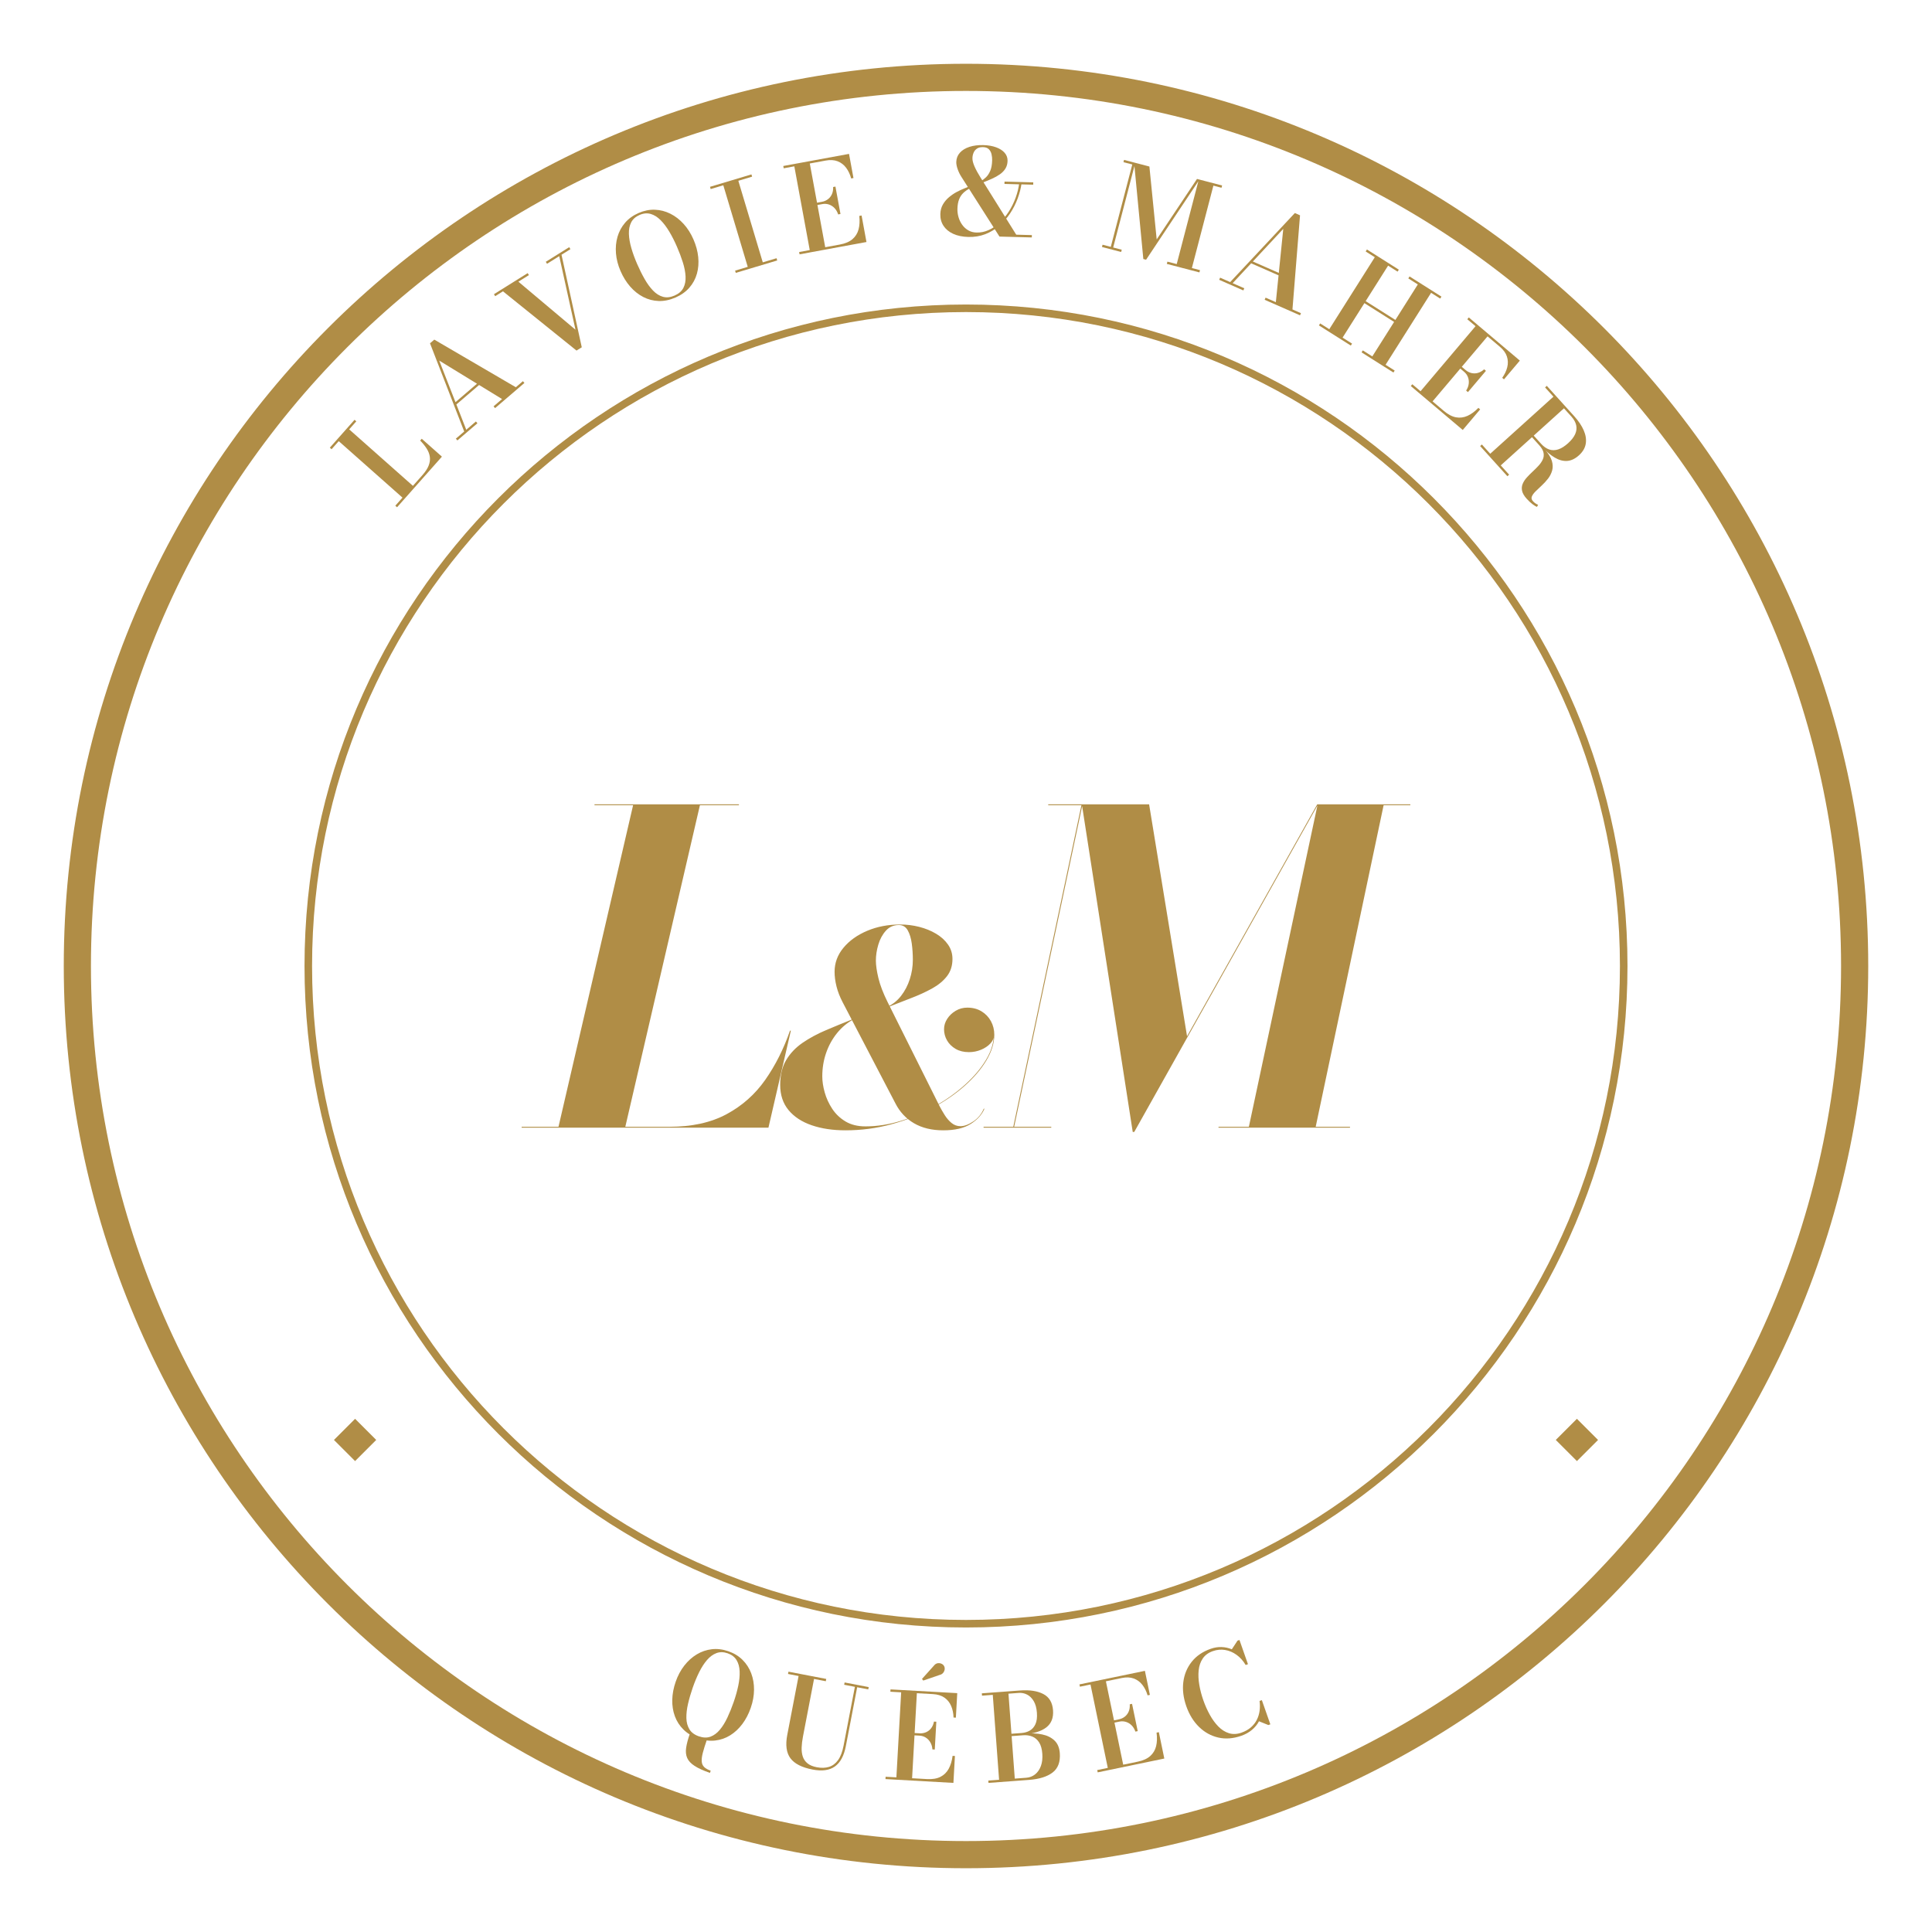
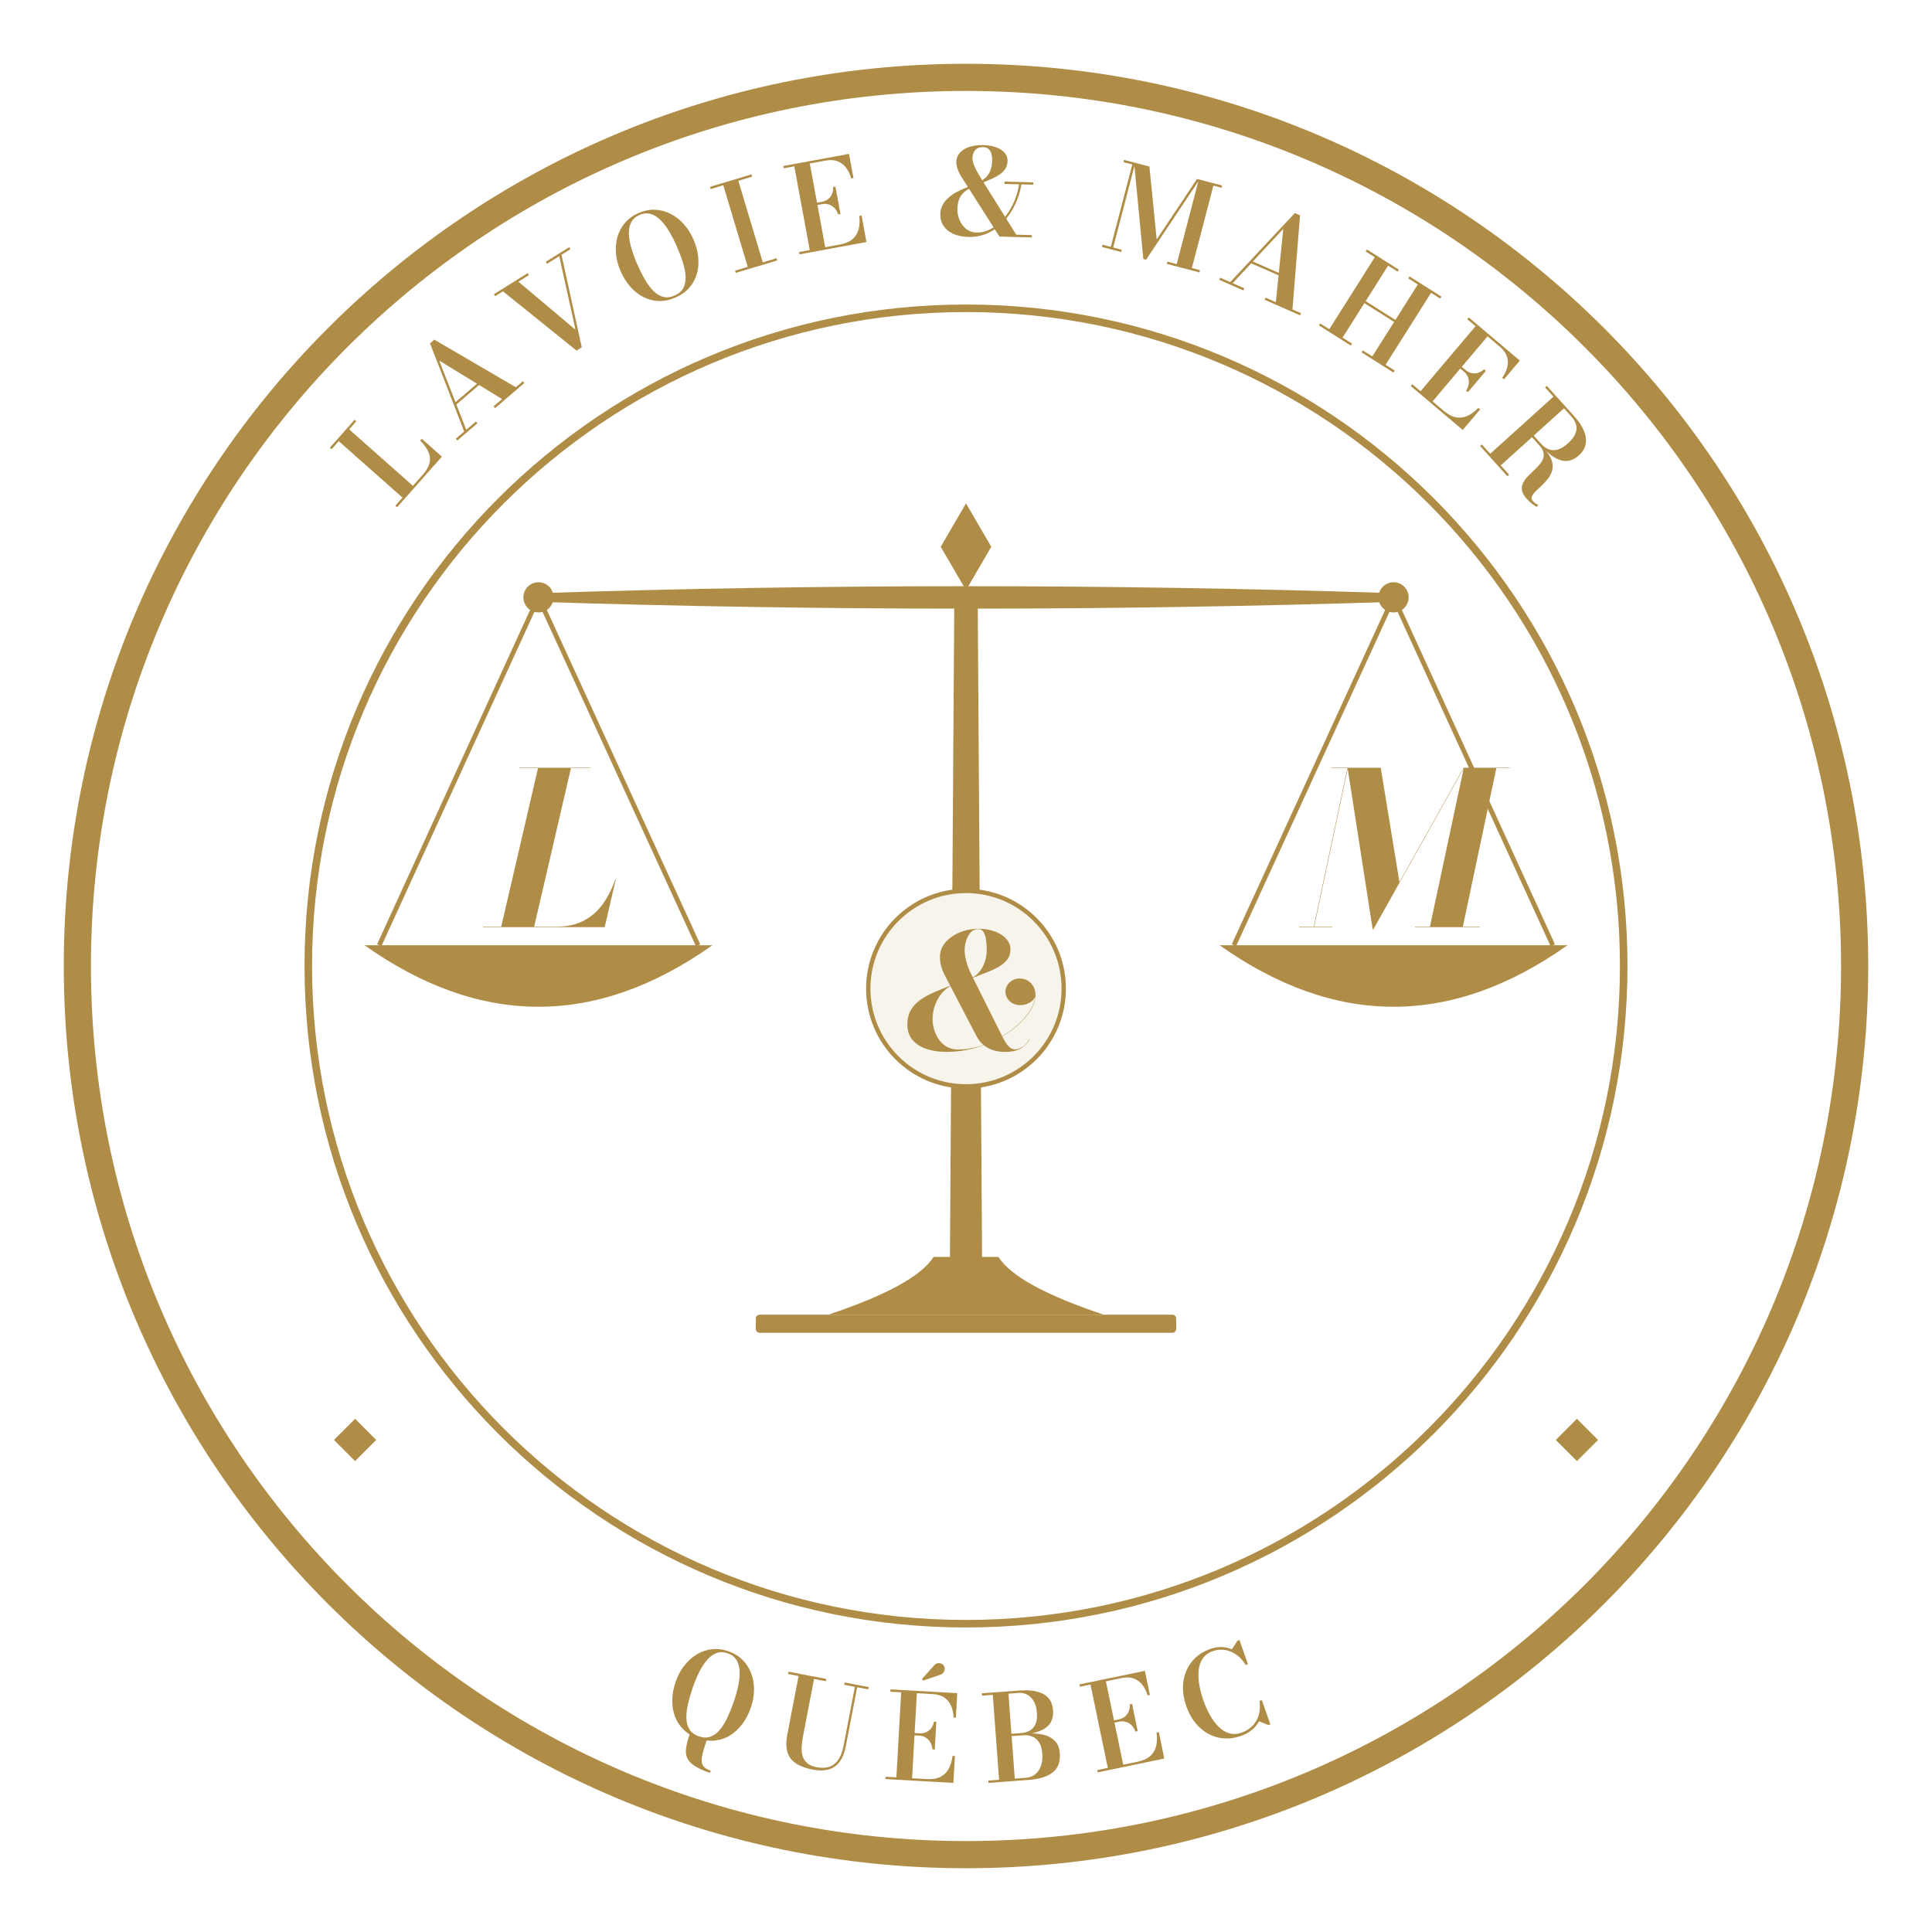
<svg xmlns="http://www.w3.org/2000/svg" viewBox="0 0 512 512" role="img" aria-label="Lavoie&amp;Maher, inc.">
  <defs>
    <linearGradient id="lfg" x1=".1" y1="0" x2=".9" y2="1">
      <stop offset="0" stop-color="#F6EAC6" />
      <stop offset=".38" stop-color="#D9BE84" />
      <stop offset=".7" stop-color="#A9894C" />
      <stop offset="1" stop-color="#E9D6A4" />
    </linearGradient>
  </defs>
  <circle cx="256.0" cy="256.0" r="235.5" fill="none" stroke="#B08D46" stroke-width="7.2" />
  <circle cx="256.0" cy="256.0" r="174.3" fill="none" stroke="#B08D46" stroke-width="2.0" />
  <g class="lm-t">
    <path d="M52.1 0.0V-39.0H232.4V-1461.0H52.1V-1500.0H674.397V-1461.0H495.097V-39.0H736.6Q849.8 -39.0 925 -67.5Q1000.2 -96.0 1045.55 -149.5Q1090.899 -203.0 1112.949 -279.0Q1134.999 -355.0 1141.598 -450.0H1181.298V0.0Z" transform="translate(102.65 120.10) rotate(-48.454) translate(-9.84 11.43) scale(0.01587)" fill="#B08D46" />
    <path d="M417.601 -466.9V-505.9H1045.801V-466.9ZM854.998 -1529.0 1371.298 -39.0H1526.398V0.0H881.301V-39.0H1068.302L689.701 -1209.202L280.7 -39.0H492.7V0.0H52.1V-39.0H235.489L760.6 -1529.0Z" transform="translate(122.65 100.43) rotate(-40.603) translate(-12.52 11.43) scale(0.01587)" fill="#B08D46" />
    <path d="M1530.998 -1500.0V-1461.0H1355.298L823.098 29.0H719.801L202.401 -1461.0H49.401V-1500.0H713.397V-1461.0H506.097L889.598 -275.298L1310.598 -1461.0H1070.098V-1500.0Z" transform="translate(147.43 82.23) rotate(-31.997) translate(-12.54 11.43) scale(0.01587)" fill="#B08D46" />
    <path d="M765.699 20.0Q609.2 20.0 486 -38.75Q362.8 -97.5 276.85 -202.9Q190.9 -308.3 146.3 -448.1Q101.7 -587.9 101.7 -750.0Q101.7 -912.1 149.15 -1051.9Q196.6 -1191.7 284.2 -1297.1Q371.8 -1402.5 494 -1461.25Q616.2 -1520.0 765.699 -1520.0Q915.199 -1520.0 1037.049 -1461.25Q1158.899 -1402.5 1246.849 -1297.1Q1334.799 -1191.7 1381.898 -1051.9Q1428.998 -912.1 1428.998 -750.0Q1428.998 -587.9 1384.398 -448.1Q1339.799 -308.3 1254.199 -202.9Q1168.599 -97.5 1045.399 -38.75Q922.199 20.0 765.699 20.0ZM765.699 -16.3Q880.8 -16.3 951.85 -74.75Q1022.901 -133.2 1061.451 -235.4Q1100.001 -337.601 1113.851 -470.101Q1127.701 -602.6 1127.701 -750.0Q1127.701 -897.4 1110.851 -1029.899Q1094.001 -1162.399 1053.951 -1264.6Q1013.901 -1366.8 943.5 -1425.25Q873.1 -1483.7 765.699 -1483.7Q658.599 -1483.7 588.048 -1425.25Q517.498 -1366.8 477.098 -1264.6Q436.698 -1162.399 419.848 -1029.899Q402.997 -897.4 402.997 -750.0Q402.997 -602.6 417.198 -470.101Q431.398 -337.601 469.598 -235.4Q507.798 -133.2 579.548 -74.75Q651.299 -16.3 765.699 -16.3Z" transform="translate(174.29 68.09) rotate(-23.500) translate(-12.13 11.43) scale(0.01587)" fill="#B08D46" />
    <path d="M52.1 0.0V-39.0H272.4V-1461.0H52.1V-1500.0H774.397V-1461.0H534.397V-39.0H774.397V0.0Z" transform="translate(197.20 59.72) rotate(-16.677) translate(-6.56 11.43) scale(0.01587)" fill="#B08D46" />
    <path d="M52.1 0.0V-39.0H232.4V-1461.0H52.1V-1500.0H1168.298V-1090.0H1129.298Q1120.299 -1197.0 1078.549 -1281.0Q1036.8 -1365.0 959.05 -1413.0Q881.3 -1461.0 764.3 -1461.0H495.097V-39.0H743.6Q880.6 -39.0 966.7 -89.0Q1052.8 -139.0 1096.549 -231.0Q1140.299 -323.0 1149.298 -450.0H1188.298V0.0ZM806.998 -538.701Q797.998 -605.701 765.748 -654.351Q733.499 -703 684.899 -729.65Q636.299 -756.3 579.299 -756.3H445.298V-795.0H579.299Q636.299 -795.0 684.899 -819.35Q733.499 -843.7 765.748 -890.349Q797.998 -936.999 806.998 -1003.999H846.298V-538.701Z" transform="translate(218.89 54.49) rotate(-10.434) translate(-10.05 11.43) scale(0.01587)" fill="#B08D46" />
    <path d="M1076 0.0 414 -980.0Q375 -1037.0 348.5 -1105.85Q322 -1174.7 322 -1226.7Q322 -1316.7 378.35 -1382.7Q434.699 -1448.7 534.849 -1484.35Q634.999 -1520.0 765.998 -1520.0Q887.997 -1520.0 980.847 -1488.65Q1073.697 -1457.3 1125.597 -1400.5Q1177.497 -1343.7 1177.497 -1266.7Q1177.497 -1192.599 1145.097 -1137.499Q1112.697 -1082.399 1056.047 -1040.149Q999.397 -997.899 925.847 -962.699Q852.297 -927.499 769.697 -892.499L747.997 -920.699Q784.298 -944.399 824.448 -983.899Q864.599 -1023.4 892.299 -1091.75Q919.999 -1160.1 919.999 -1269Q919.999 -1320.899 907.099 -1370.7Q894.199 -1420.5 860.399 -1453.1Q826.599 -1485.7 762.998 -1485.7Q699.498 -1485.7 661.547 -1458.75Q623.597 -1431.8 606.797 -1388.65Q589.997 -1345.499 589.997 -1297.299Q589.997 -1240.799 628.997 -1158.4Q667.997 -1076.0 731.997 -980.0L1354.697 -39.0H1615.997V0.0ZM555.999 20.0Q408 20.0 301.05 -26.05Q194.1 -72.1 136.45 -155.45Q78.8 -238.8 78.8 -350.2Q78.8 -441.4 118.1 -512.55Q157.4 -583.7 218.1 -636.85Q278.8 -690 344.45 -726.9Q410.1 -763.8 464.45 -786.85Q518.8 -809.9 543.6 -821.5L560.1 -791.9Q497.599 -757.599 453.049 -712.449Q408.498 -667.298 385.148 -602.798Q361.797 -538.297 361.797 -444.996Q361.797 -374.797 383.748 -305.947Q405.698 -237.098 448.198 -180.798Q490.698 -124.499 551.747 -90.899Q612.797 -57.299 689.997 -57.299Q795.497 -57.299 892.698 -104.1Q989.898 -150.9 1073.698 -233.45Q1157.498 -316.0 1222.448 -424.45Q1287.398 -532.9 1329.048 -657.05Q1370.698 -781.2 1383.298 -910.0H1422.698Q1407.998 -776.6 1362.548 -643.4Q1317.098 -510.2 1242.598 -391.05Q1168.098 -271.9 1066.248 -179.25Q964.398 -86.6 836.498 -33.3Q708.599 20.0 555.999 20.0ZM1135.998 -881.0V-920.0H1615.998V-881.0Z" transform="translate(261.40 51.17) rotate(1.511) translate(-13.30 11.43) scale(0.01587)" fill="#B08D46" />
    <path d="M781.4 20.0 225.4 -1500.0H489.397L914.599 -353.096L1311 -1500.0H1353.3L828.9 20.0ZM245.7 -1500.0V-39.0H393.4V0.0H62.4V-39.0H204.4V-1461.0H52.1V-1500.0ZM1744.298 -1500.0V-1461.0H1603.998V-39.0H1744.298V0.0H1181.6V-39.0H1342.3V-1500.0Z" transform="translate(307.75 57.74) rotate(14.628) translate(-14.25 11.43) scale(0.01587)" fill="#B08D46" />
    <path d="M417.601 -466.9V-505.9H1045.801V-466.9ZM854.998 -1529.0 1371.298 -39.0H1526.398V0.0H881.301V-39.0H1068.302L689.701 -1209.202L280.7 -39.0H492.7V0.0H52.1V-39.0H235.489L760.6 -1529.0Z" transform="translate(338.40 68.39) rotate(23.711) translate(-12.52 11.43) scale(0.01587)" fill="#B08D46" />
    <path d="M1524.397 -1500.0V-1461.0H1344.397V-39.0H1524.397V0.0H894.4V-39.0H1082.4V-720.3H495.097V-39.0H682.398V0.0H52.1V-39.0H232.4V-1461.0H52.1V-1500.0H682.398V-1461.0H495.097V-759.7H1082.4V-1461.0H894.4V-1500.0Z" transform="translate(365.51 82.82) rotate(32.308) translate(-12.51 11.43) scale(0.01587)" fill="#B08D46" />
    <path d="M52.1 0.0V-39.0H232.4V-1461.0H52.1V-1500.0H1168.298V-1090.0H1129.298Q1120.299 -1197.0 1078.549 -1281.0Q1036.8 -1365.0 959.05 -1413.0Q881.3 -1461.0 764.3 -1461.0H495.097V-39.0H743.6Q880.6 -39.0 966.7 -89.0Q1052.8 -139.0 1096.549 -231.0Q1140.299 -323.0 1149.298 -450.0H1188.298V0.0ZM806.998 -538.701Q797.998 -605.701 765.748 -654.351Q733.499 -703 684.899 -729.65Q636.299 -756.3 579.299 -756.3H445.298V-795.0H579.299Q636.299 -795.0 684.899 -819.35Q733.499 -843.7 765.748 -890.349Q797.998 -936.999 806.998 -1003.999H846.298V-538.701Z" transform="translate(388.30 99.53) rotate(40.215) translate(-10.05 11.43) scale(0.01587)" fill="#B08D46" />
    <path d="M412.7 -757.6V-780.9H706.401Q802.401 -780.9 868.251 -818Q934.101 -855.1 967.601 -930.5Q1001.101 -1005.9 1001.101 -1120.9Q1001.101 -1235.9 967.601 -1311.4Q934.101 -1386.9 868.251 -1423.95Q802.401 -1461.0 706.401 -1461.0H52.1V-1500.0H736.399Q896.399 -1500.0 1017.149 -1459.4Q1137.898 -1418.8 1205.298 -1334.85Q1272.698 -1250.9 1272.698 -1120.9Q1272.698 -990.9 1209.448 -910.9Q1146.198 -830.9 1026.299 -794.25Q906.399 -757.6 736.399 -757.6ZM52.1 0.0V-39.0H731.098V0.0ZM260.401 -21.0V-1476.3H522.398V-21.0ZM1226.399 13Q1130.4 13 1076.05 -18.8Q1021.7 -50.6 996.4 -104.55Q971.101 -158.5 964.101 -225.6Q957.101 -292.7 956.251 -364.3Q955.401 -435.9 949.301 -503Q943.201 -570.1 920.401 -624.05Q897.6 -678 846 -709.8Q794.4 -741.6 702.4 -741.6H412.7V-762.6H814.397Q954.698 -762.6 1037.098 -723.45Q1119.498 -684.3 1160.698 -619.3Q1201.898 -554.3 1215.698 -477.15Q1229.498 -400 1230.248 -322.85Q1230.998 -245.7 1234.048 -180.7Q1237.098 -115.7 1255.898 -76.55Q1274.698 -37.4 1325.598 -37.4Q1357.598 -37.4 1382.998 -44.05Q1408.398 -50.7 1428.698 -60.7L1442.398 -23.4Q1418.398 -10.4 1360.498 1.3Q1302.599 13 1226.399 13Z" transform="translate(408.07 118.67) rotate(47.915) translate(-11.77 11.43) scale(0.01587)" fill="#B08D46" />
    <path d="M1140.998 500.0Q965.399 500.0 859.549 473.5Q753.7 447 699.95 388.45Q646.2 329.9 627.951 233.2Q609.701 136.5 609.701 -4.6Q686.7 8.4 761.499 8.4Q836.299 8.4 911.398 -4.6Q911.398 131.4 918.698 221.6Q925.998 311.8 948.748 364.35Q971.498 416.9 1017.598 438.95Q1063.698 461.0 1140.998 461.0ZM765.699 20.0Q609.2 20.0 486 -38.75Q362.8 -97.5 276.85 -202.9Q190.9 -308.3 146.3 -448.1Q101.7 -587.9 101.7 -750.0Q101.7 -912.1 149.15 -1051.9Q196.6 -1191.7 284.2 -1297.1Q371.8 -1402.5 494 -1461.25Q616.2 -1520.0 765.699 -1520.0Q915.199 -1520.0 1037.049 -1461.25Q1158.899 -1402.5 1246.849 -1297.1Q1334.799 -1191.7 1381.898 -1051.9Q1428.998 -912.1 1428.998 -750.0Q1428.998 -587.9 1384.398 -448.1Q1339.799 -308.3 1254.199 -202.9Q1168.599 -97.5 1045.399 -38.75Q922.199 20.0 765.699 20.0ZM765.699 -16.3Q880.8 -16.3 951.85 -74.75Q1022.901 -133.2 1061.451 -235.4Q1100.001 -337.601 1113.851 -470.101Q1127.701 -602.6 1127.701 -750.0Q1127.701 -897.4 1110.851 -1029.899Q1094.001 -1162.399 1053.951 -1264.6Q1013.901 -1366.8 943.5 -1425.25Q873.1 -1483.7 765.699 -1483.7Q658.599 -1483.7 588.048 -1425.25Q517.498 -1366.8 477.098 -1264.6Q436.698 -1162.399 419.848 -1029.899Q402.997 -897.4 402.997 -750.0Q402.997 -602.6 417.198 -470.101Q431.398 -337.601 469.598 -235.4Q507.798 -133.2 579.548 -74.75Q651.299 -16.3 765.699 -16.3Z" transform="translate(188.84 449.58) rotate(19.133) translate(-12.13 11.43) scale(0.01587)" fill="#B08D46" />
    <path d="M1412.199 -1500.0V-1461.0H1223.499V-460.0Q1223.499 -213.0 1108.249 -92.0Q992.999 29.0 751.499 29.0Q479 29.0 353.25 -86.0Q227.5 -201.0 227.5 -460.0V-1461.0H47.9V-1500.0H690.197V-1461.0H490.197V-480.0Q490.197 -381.0 503.197 -297.25Q516.198 -213.5 550.848 -152.05Q585.498 -90.6 649.198 -56.35Q712.898 -22.1 813.998 -22.1Q928.999 -22.1 1012.049 -66.1Q1095.099 -110.1 1139.999 -206.4Q1184.899 -302.7 1184.899 -460.0V-1461.0H1002.699V-1500.0Z" transform="translate(217.32 457.22) rotate(10.882) translate(-11.66 11.43) scale(0.01587)" fill="#B08D46" />
    <path d="M52.1 0.0V-39.0H232.4V-1461.0H52.1V-1500.0H1168.298V-1090.0H1129.298Q1120.299 -1197.0 1078.549 -1281.0Q1036.8 -1365.0 959.05 -1413.0Q881.3 -1461.0 764.3 -1461.0H495.097V-39.0H743.6Q880.6 -39.0 966.7 -89.0Q1052.8 -139.0 1096.549 -231.0Q1140.299 -323.0 1149.298 -450.0H1188.298V0.0ZM806.998 -538.701Q797.998 -605.701 765.748 -654.351Q733.499 -703 684.899 -729.65Q636.299 -756.3 579.299 -756.3H445.298V-795.0H579.299Q636.299 -795.0 684.899 -819.35Q733.499 -843.7 765.748 -890.349Q797.998 -936.999 806.998 -1003.999H846.298V-538.701ZM589.6 -1677.7 567.4 -1704.4 752.301 -1935Q778.3 -1972.299 812.15 -1979.999Q845.999 -1987.699 876.899 -1976.049Q907.798 -1964.399 922.198 -1940.799Q939.098 -1915.199 936.148 -1882.9Q933.198 -1850.6 913.549 -1824.201Q893.899 -1797.801 858.3 -1787.301Z" transform="translate(244.51 460.58) rotate(3.213) translate(-10.05 11.43) scale(0.01587)" fill="#B08D46" />
    <path d="M52.1 0.0V-39.0H688.399Q771.399 -39.0 838.549 -84.5Q905.7 -130.0 945.05 -215.5Q984.4 -301.0 984.4 -420.0Q984.4 -539.0 945.05 -611.85Q905.7 -684.7 838.549 -717.7Q771.399 -750.7 688.399 -750.7H460.398V-776.0H733.098Q883.098 -776.0 1006.347 -740.55Q1129.597 -705.1 1202.997 -624.55Q1276.397 -544 1276.397 -408Q1276.397 -187.5 1132.497 -93.75Q988.597 0.0 733.098 0.0ZM232.4 -16.8V-1483.2H495.097V-16.8ZM460.398 -764.0V-790.0H668.399Q741.399 -790.0 804.549 -820.0Q867.7 -850.0 906.4 -920.0Q945.1 -990.0 945.1 -1109.0Q945.1 -1228.0 906.4 -1306.0Q867.7 -1384.0 804.549 -1422.5Q741.399 -1461.0 668.399 -1461.0H52.1V-1500.0H692.698Q932.897 -1500.0 1074.797 -1412.5Q1216.697 -1325.0 1216.697 -1130.0Q1216.697 -940.2 1082.447 -852.1Q948.197 -764.0 692.698 -764.0Z" transform="translate(271.19 460.34) rotate(-4.252) translate(-10.93 11.43) scale(0.01587)" fill="#B08D46" />
    <path d="M52.1 0.0V-39.0H232.4V-1461.0H52.1V-1500.0H1168.298V-1090.0H1129.298Q1120.299 -1197.0 1078.549 -1281.0Q1036.8 -1365.0 959.05 -1413.0Q881.3 -1461.0 764.3 -1461.0H495.097V-39.0H743.6Q880.6 -39.0 966.7 -89.0Q1052.8 -139.0 1096.549 -231.0Q1140.299 -323.0 1149.298 -450.0H1188.298V0.0ZM806.998 -538.701Q797.998 -605.701 765.748 -654.351Q733.499 -703 684.899 -729.65Q636.299 -756.3 579.299 -756.3H445.298V-795.0H579.299Q636.299 -795.0 684.899 -819.35Q733.499 -843.7 765.748 -890.349Q797.998 -936.999 806.998 -1003.999H846.298V-538.701Z" transform="translate(297.61 456.63) rotate(-11.717) translate(-10.05 11.43) scale(0.01587)" fill="#B08D46" />
    <path d="M804.999 20.0Q590 20.0 432.05 -80.0Q274.1 -180.0 187.9 -354.0Q101.7 -528.0 101.7 -750.0Q101.7 -973.0 187.9 -1146.5Q274.1 -1320.0 432.05 -1420.0Q590 -1520.0 804.999 -1520.0Q900.5 -1520.0 984.55 -1487.3Q1068.6 -1454.6 1133.6 -1395.3L1270.899 -1500.0H1305.599V-1071.701H1264.999Q1240.5 -1192.901 1177.2 -1282.8Q1113.9 -1372.7 1023.35 -1422.1Q932.799 -1471.5 824.999 -1471.5Q706.099 -1471.5 624.599 -1410.8Q543.098 -1350.1 494.748 -1246.9Q446.398 -1143.7 424.698 -1015.0Q402.997 -886.3 402.997 -750.0Q402.997 -614.0 424.698 -485.15Q446.398 -356.3 494.748 -253.1Q543.098 -149.9 624.599 -89.2Q706.099 -28.5 824.999 -28.5Q923.699 -28.5 1001.35 -59.2Q1079 -89.9 1136.5 -144.65Q1194 -199.4 1231.05 -272.05Q1268.099 -344.699 1285.299 -428.299H1325.899V0.0H1290.599L1164.1 -111.1Q1097.9 -49.8 1006.4 -14.9Q914.9 20.0 804.999 20.0Z" transform="translate(323.81 449.36) rotate(-19.326) translate(-11.44 11.43) scale(0.01587)" fill="#B08D46" />
-     <path d="M94.1 376.0L99.7 381.6L94.1 387.2L88.5 381.6Z" fill="#B08D46" />
-     <path d="M417.9 376.0L423.5 381.6L417.9 387.2L412.3 381.6Z" fill="#B08D46" />
  </g>
+   <path d="M94.1 376.0L99.7 381.6L94.1 387.2L88.5 381.6Z" fill="#B08D46" />
+   <path d="M417.9 376.0L423.5 381.6L417.9 387.2L412.3 381.6Z" fill="#B08D46" />
  <g class="lm-m">
-     <path d="M75 0 423 -1500H733L385 0ZM-95 0V-4H590Q747 -4 855.75 -62.5Q964.5 -121.0 1035.25 -222.0Q1106 -323 1150 -450H1154L1050 0ZM243 -1496V-1500H913V-1496Z" transform="translate(143.67 298.84) scale(0.05712)" fill="#B08D46" />
-     <path d="M1260 20Q1132 20 1041.5 -32.75Q951.0 -85.5 902 -182L507 -939Q476.0 -998.5 461.5 -1056.25Q447 -1114 447 -1166Q447 -1266 513.5 -1346.0Q580 -1426 691.5 -1473.0Q803 -1520 938 -1520Q1010.5 -1520.0 1080.25 -1502.25Q1150.0 -1484.5 1206.25 -1451.0Q1262.5 -1417.5 1295.75 -1369.75Q1329 -1322 1329 -1262Q1329 -1186 1287.75 -1133.0Q1246.5 -1080.0 1176.5 -1041.25Q1106.5 -1002.5 1019.25 -969.25Q932 -936 840.5 -899.5L840 -903Q901.5 -931.0 944.25 -985.75Q987.0 -1040.5 1009.75 -1111.0Q1032.5 -1181.5 1032.5 -1256.0Q1032.5 -1318.0 1024.5 -1377.5Q1016.5 -1437.0 994.25 -1476.5Q972 -1516 928 -1516Q869 -1516 830.75 -1473.5Q792.5 -1431.0 774.25 -1369.5Q756 -1308 756 -1250Q756 -1198 775.0 -1118.75Q794.0 -1039.5 844 -939L1233 -160Q1249.5 -128.0 1271.5 -93.25Q1293.5 -58.5 1322.5 -34.75Q1351.5 -11.0 1389 -11Q1432 -11 1485.25 -46.75Q1538.5 -82.5 1563.5 -142.5L1568 -141Q1540 -75 1465.0 -27.5Q1390 20 1260 20ZM529 20Q386 20 275.5 -18.0Q165 -56 102.5 -131.5Q40 -207 40 -320Q40.0 -430.5 85.0 -506.0Q130.0 -581.5 207.5 -634.75Q285 -688 383.5 -729.75Q482.0 -771.5 590.0 -814.5L590.5 -811.5Q518.5 -773.0 465.5 -707.5Q412.5 -642.0 383.75 -559.25Q355.0 -476.5 355 -384Q355.0 -328.5 373.0 -264.0Q391.0 -199.5 429.25 -141.25Q467.5 -83.0 529.0 -46.25Q590.5 -9.5 678.0 -9.5Q809.0 -9.5 944.25 -51.25Q1079.5 -93.0 1203.75 -164.0Q1328 -235 1425.75 -323.75Q1523.5 -412.5 1580.75 -508.5Q1638.0 -604.5 1638.0 -694.5H1640.0Q1640.0 -659.5 1612.75 -630.0Q1585.5 -600.5 1542.5 -582.75Q1499.5 -565.0 1452 -565Q1394.5 -565.0 1352.75 -589.25Q1311.0 -613.5 1288.5 -652.5Q1266.0 -691.5 1266.0 -736.5Q1266.0 -777.5 1289.75 -814.25Q1313.5 -851.0 1353.25 -874.5Q1393 -898 1440 -898Q1500.5 -898.0 1546.0 -870.5Q1591.5 -843.0 1616.75 -796.75Q1642.0 -750.5 1642.0 -694.5Q1642 -603 1583.25 -504.0Q1524.5 -405.0 1419.0 -311.75Q1313.5 -218.5 1173.25 -143.75Q1033 -69 868.75 -24.5Q704.5 20.0 529 20Z" transform="translate(205.34 298.84) scale(0.03542)" fill="#B08D46" />
-     <path d="M637 20 401 -1500H713L889 -424L1493 -1500H1497L644 20ZM-55 0V-4H259V0ZM82 0 399 -1496H245V-1500H404L86 0ZM1035 0V-4H1645V0ZM1175 0 1495 -1500H1925V-1496H1801L1485 0Z" transform="translate(263.80 298.84) scale(0.05712)" fill="#B08D46" />
+     <path d="M252.9 158.3L259.1 158.3L260.3 338.8L251.7 338.8Z" fill="#B08D46" />
+     <path d="M219.5 348.4Q242.6 340.7 247.4 333.1L264.6 333.1Q269.4 340.7 292.5 348.4Z" fill="#B08D46" />
+     <rect x="200.3" y="348.4" width="111.4" height="4.8" rx="1.0" fill="#B08D46" />
+     <path d="M142.7 157.2Q256.0 153.5 369.3 157.2L369.3 159.5Q256.0 163.1 142.7 159.5Z" fill="#B08D46" />
+     <path d="M256.0 133.4L262.7 144.9L256.0 156.4L249.3 144.9Z" fill="#B08D46" />
+     <circle cx="142.7" cy="158.3" r="4.0" fill="#B08D46" />
+     <path d="M142.7 158.3L100.5 250.5M142.7 158.3L185.0 250.5" stroke="#B08D46" stroke-width="1.25" fill="none" />
+     <path d="M96.6 250.5Q142.7 283.1 188.8 250.5Z" fill="#B08D46" />
+     <path d="M75 0 423 -1500H733L385 0ZM-95 0V-4H590Q747 -4 855.75 -62.5Q964.5 -121.0 1035.25 -222.0Q1106 -323 1150 -450H1154L1050 0ZM243 -1496V-1500H913V-1496Z" transform="translate(130.69 245.70) scale(0.02816)" fill="#B08D46" />
+     <circle cx="369.3" cy="158.3" r="4.0" fill="#B08D46" />
+     <path d="M369.3 158.3L327.0 250.5M369.3 158.3L411.5 250.5" stroke="#B08D46" stroke-width="1.25" fill="none" />
+     <path d="M323.2 250.5Q369.3 283.1 415.4 250.5Z" fill="#B08D46" />
+     <path d="M637 20 401 -1500H713L889 -424L1493 -1500H1497L644 20ZM-55 0V-4H259V0ZM82 0 399 -1496H245V-1500H404L86 0ZM1035 0V-4H1645V0ZM1175 0 1495 -1500H1925V-1496H1801L1485 0Z" transform="translate(345.83 245.70) scale(0.02816)" fill="#B08D46" />
+     <circle cx="256.0" cy="262.0" r="25.9" fill="#F7F4EC" />
+     <circle cx="256.0" cy="262.0" r="25.9" fill="none" stroke="#B08D46" stroke-width="1.15" />
+     <path d="M1260 20Q1132 20 1041.5 -32.75Q951.0 -85.5 902 -182L507 -939Q476.0 -998.5 461.5 -1056.25Q447 -1114 447 -1166Q447 -1266 513.5 -1346.0Q580 -1426 691.5 -1473.0Q803 -1520 938 -1520Q1010.5 -1520.0 1080.25 -1502.25Q1150.0 -1484.5 1206.25 -1451.0Q1262.5 -1417.5 1295.75 -1369.75Q1329 -1322 1329 -1262Q1329 -1186 1287.75 -1133.0Q1246.5 -1080.0 1176.5 -1041.25Q1106.5 -1002.5 1019.25 -969.25Q932 -936 840.5 -899.5L840 -903Q901.5 -931.0 944.25 -985.75Q987.0 -1040.5 1009.75 -1111.0Q1032.5 -1181.5 1032.5 -1256.0Q1032.5 -1318.0 1024.5 -1377.5Q1016.5 -1437.0 994.25 -1476.5Q972 -1516 928 -1516Q869 -1516 830.75 -1473.5Q792.5 -1431.0 774.25 -1369.5Q756 -1308 756 -1250Q756 -1198 775.0 -1118.75Q794.0 -1039.5 844 -939L1233 -160Q1249.5 -128.0 1271.5 -93.25Q1293.5 -58.5 1322.5 -34.75Q1351.5 -11.0 1389 -11Q1432 -11 1485.25 -46.75Q1538.5 -82.5 1563.5 -142.5L1568 -141Q1540 -75 1465.0 -27.5Q1390 20 1260 20ZM529 20Q386 20 275.5 -18.0Q165 -56 102.5 -131.5Q40 -207 40 -320Q40.0 -430.5 85.0 -506.0Q130.0 -581.5 207.5 -634.75Q285 -688 383.5 -729.75Q482.0 -771.5 590.0 -814.5L590.5 -811.5Q518.5 -773.0 465.5 -707.5Q412.5 -642.0 383.75 -559.25Q355.0 -476.5 355 -384Q355.0 -328.5 373.0 -264.0Q391.0 -199.5 429.25 -141.25Q467.5 -83.0 529.0 -46.25Q590.5 -9.5 678.0 -9.5Q809.0 -9.5 944.25 -51.25Q1079.5 -93.0 1203.75 -164.0Q1328 -235 1425.75 -323.75Q1523.5 -412.5 1580.75 -508.5Q1638.0 -604.5 1638.0 -694.5H1640.0Q1640.0 -659.5 1612.75 -630.0Q1585.5 -600.5 1542.5 -582.75Q1499.5 -565.0 1452 -565Q1394.5 -565.0 1352.75 -589.25Q1311.0 -613.5 1288.5 -652.5Q1266.0 -691.5 1266.0 -736.5Q1266.0 -777.5 1289.75 -814.25Q1313.5 -851.0 1353.25 -874.5Q1393 -898 1440 -898Q1500.5 -898.0 1546.0 -870.5Q1591.5 -843.0 1616.75 -796.75Q1642.0 -750.5 1642.0 -694.5Q1642 -603 1583.25 -504.0Q1524.5 -405.0 1419.0 -311.75Q1313.5 -218.5 1173.25 -143.75Q1033 -69 868.75 -24.5Q704.5 20.0 529 20Z" transform="translate(239.62 278.34) scale(0.02119)" fill="#B08D46" />
  </g>
</svg>
